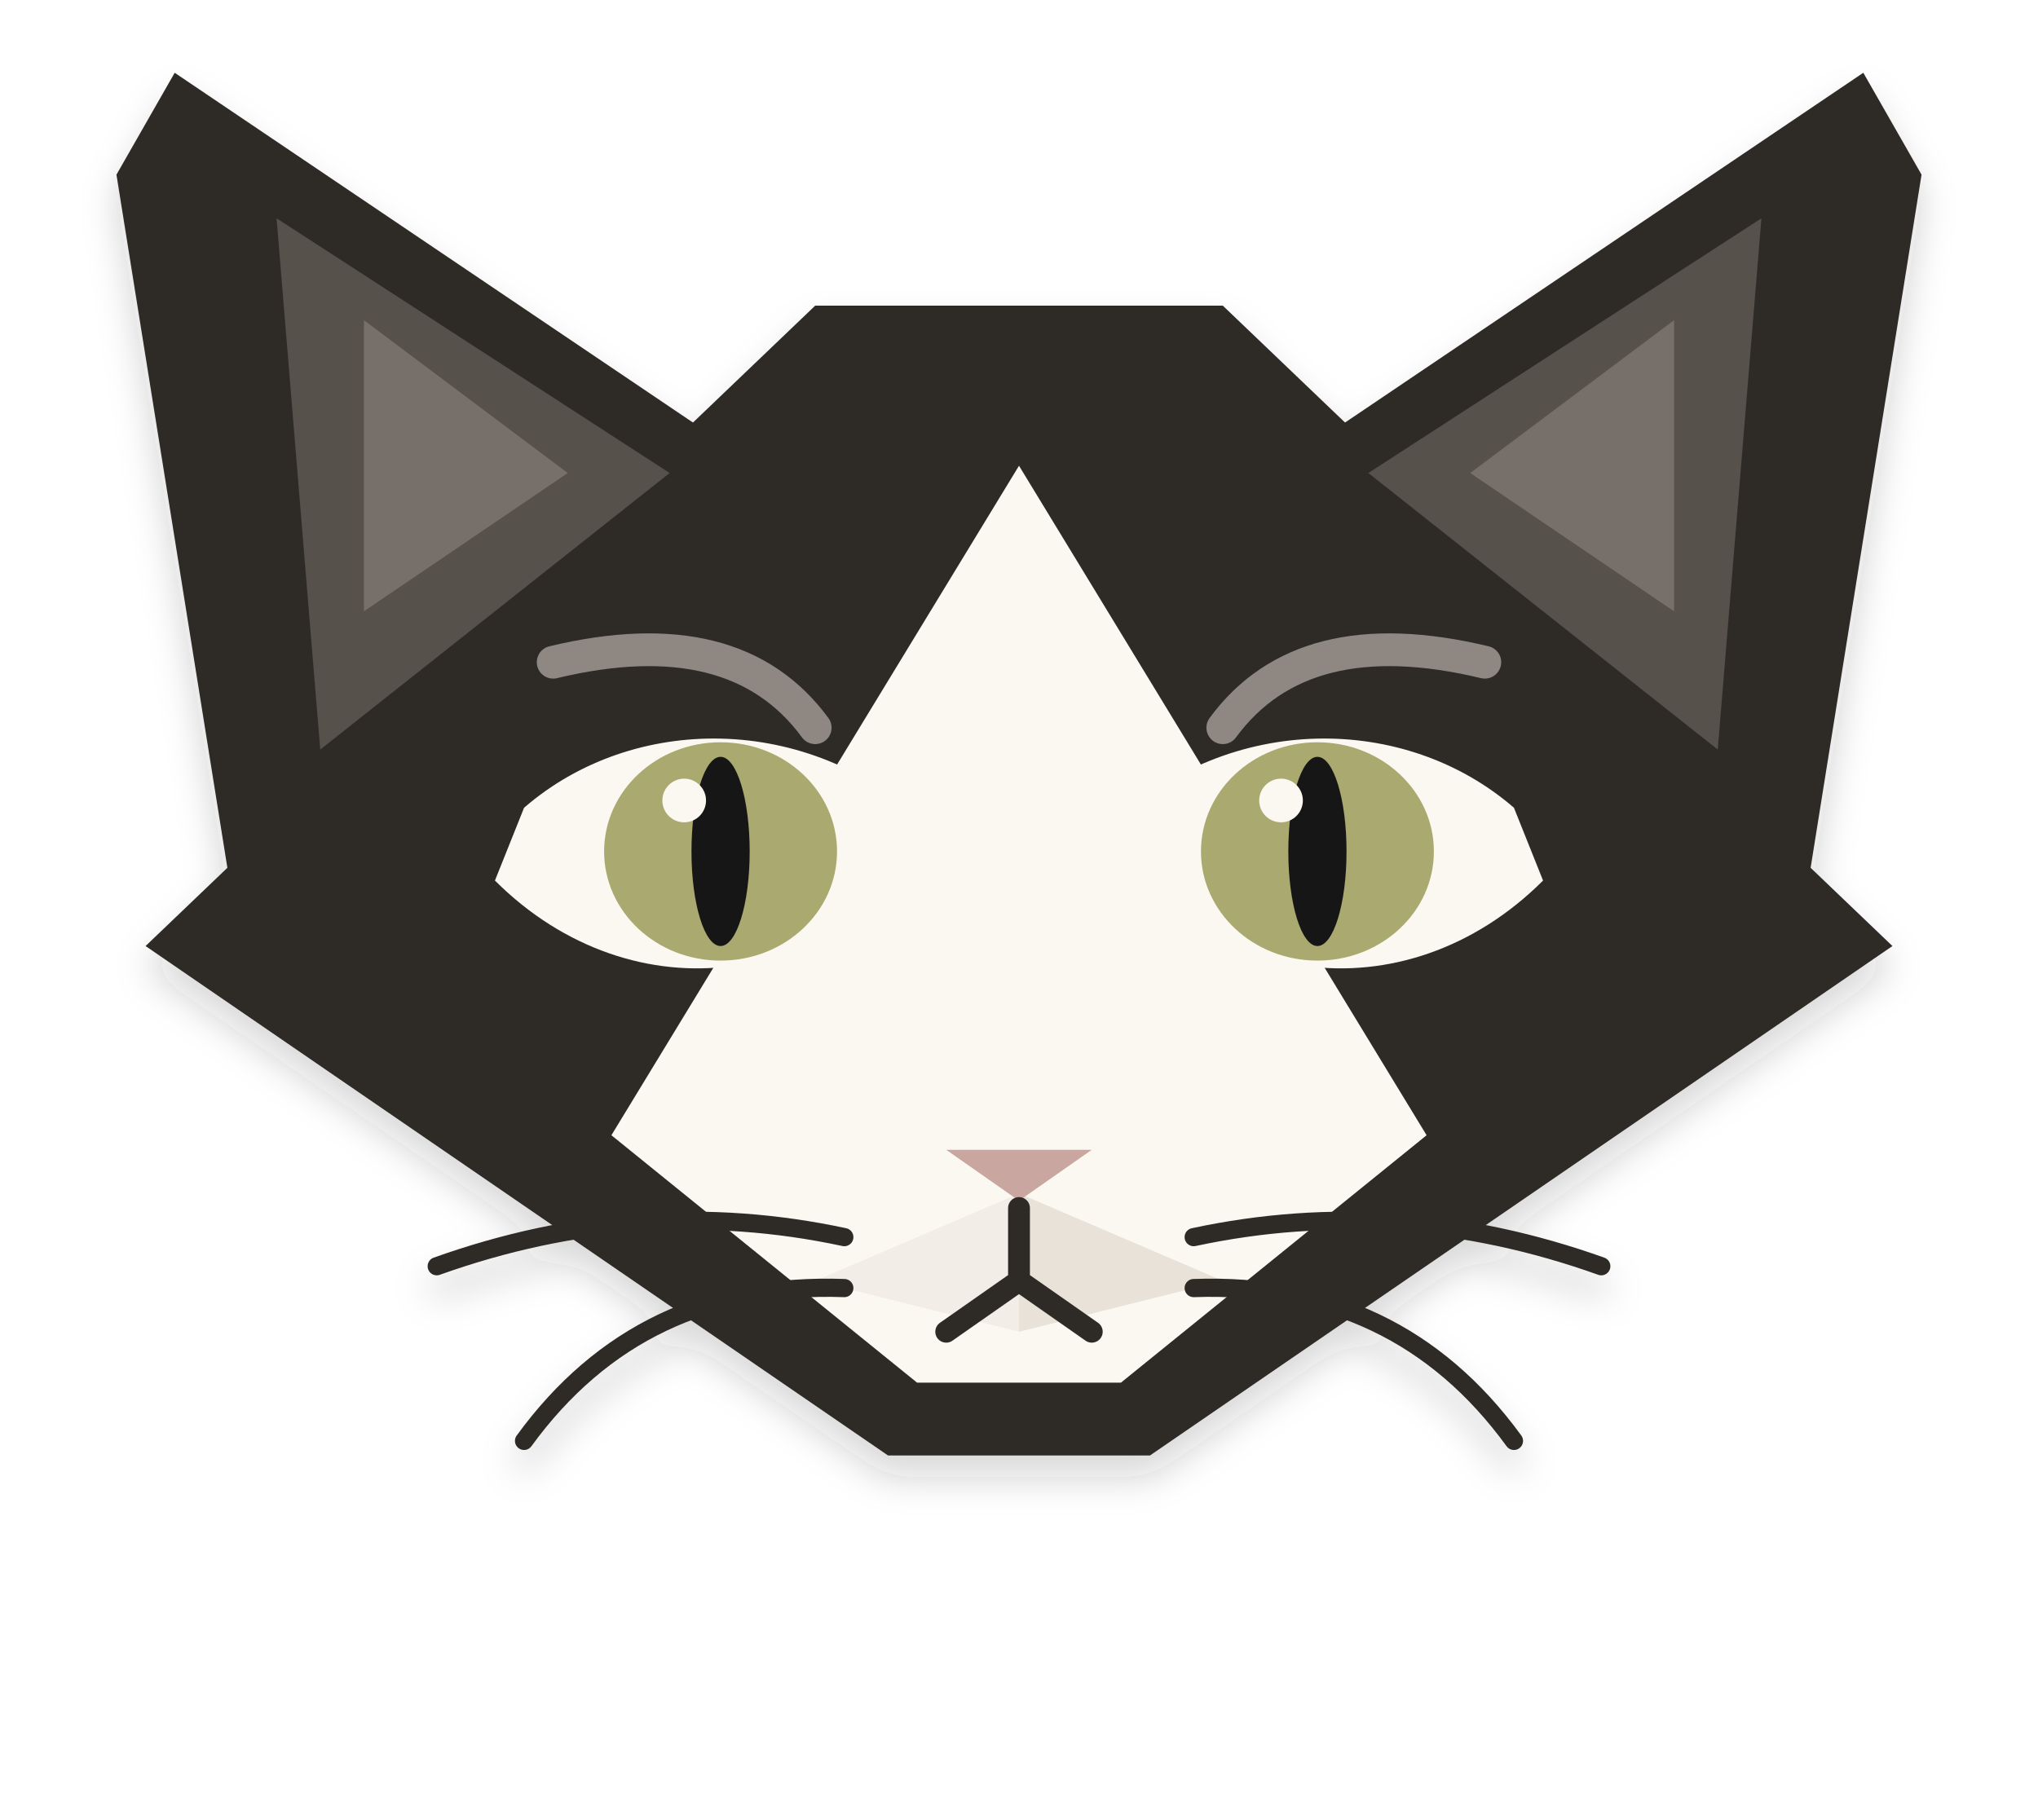
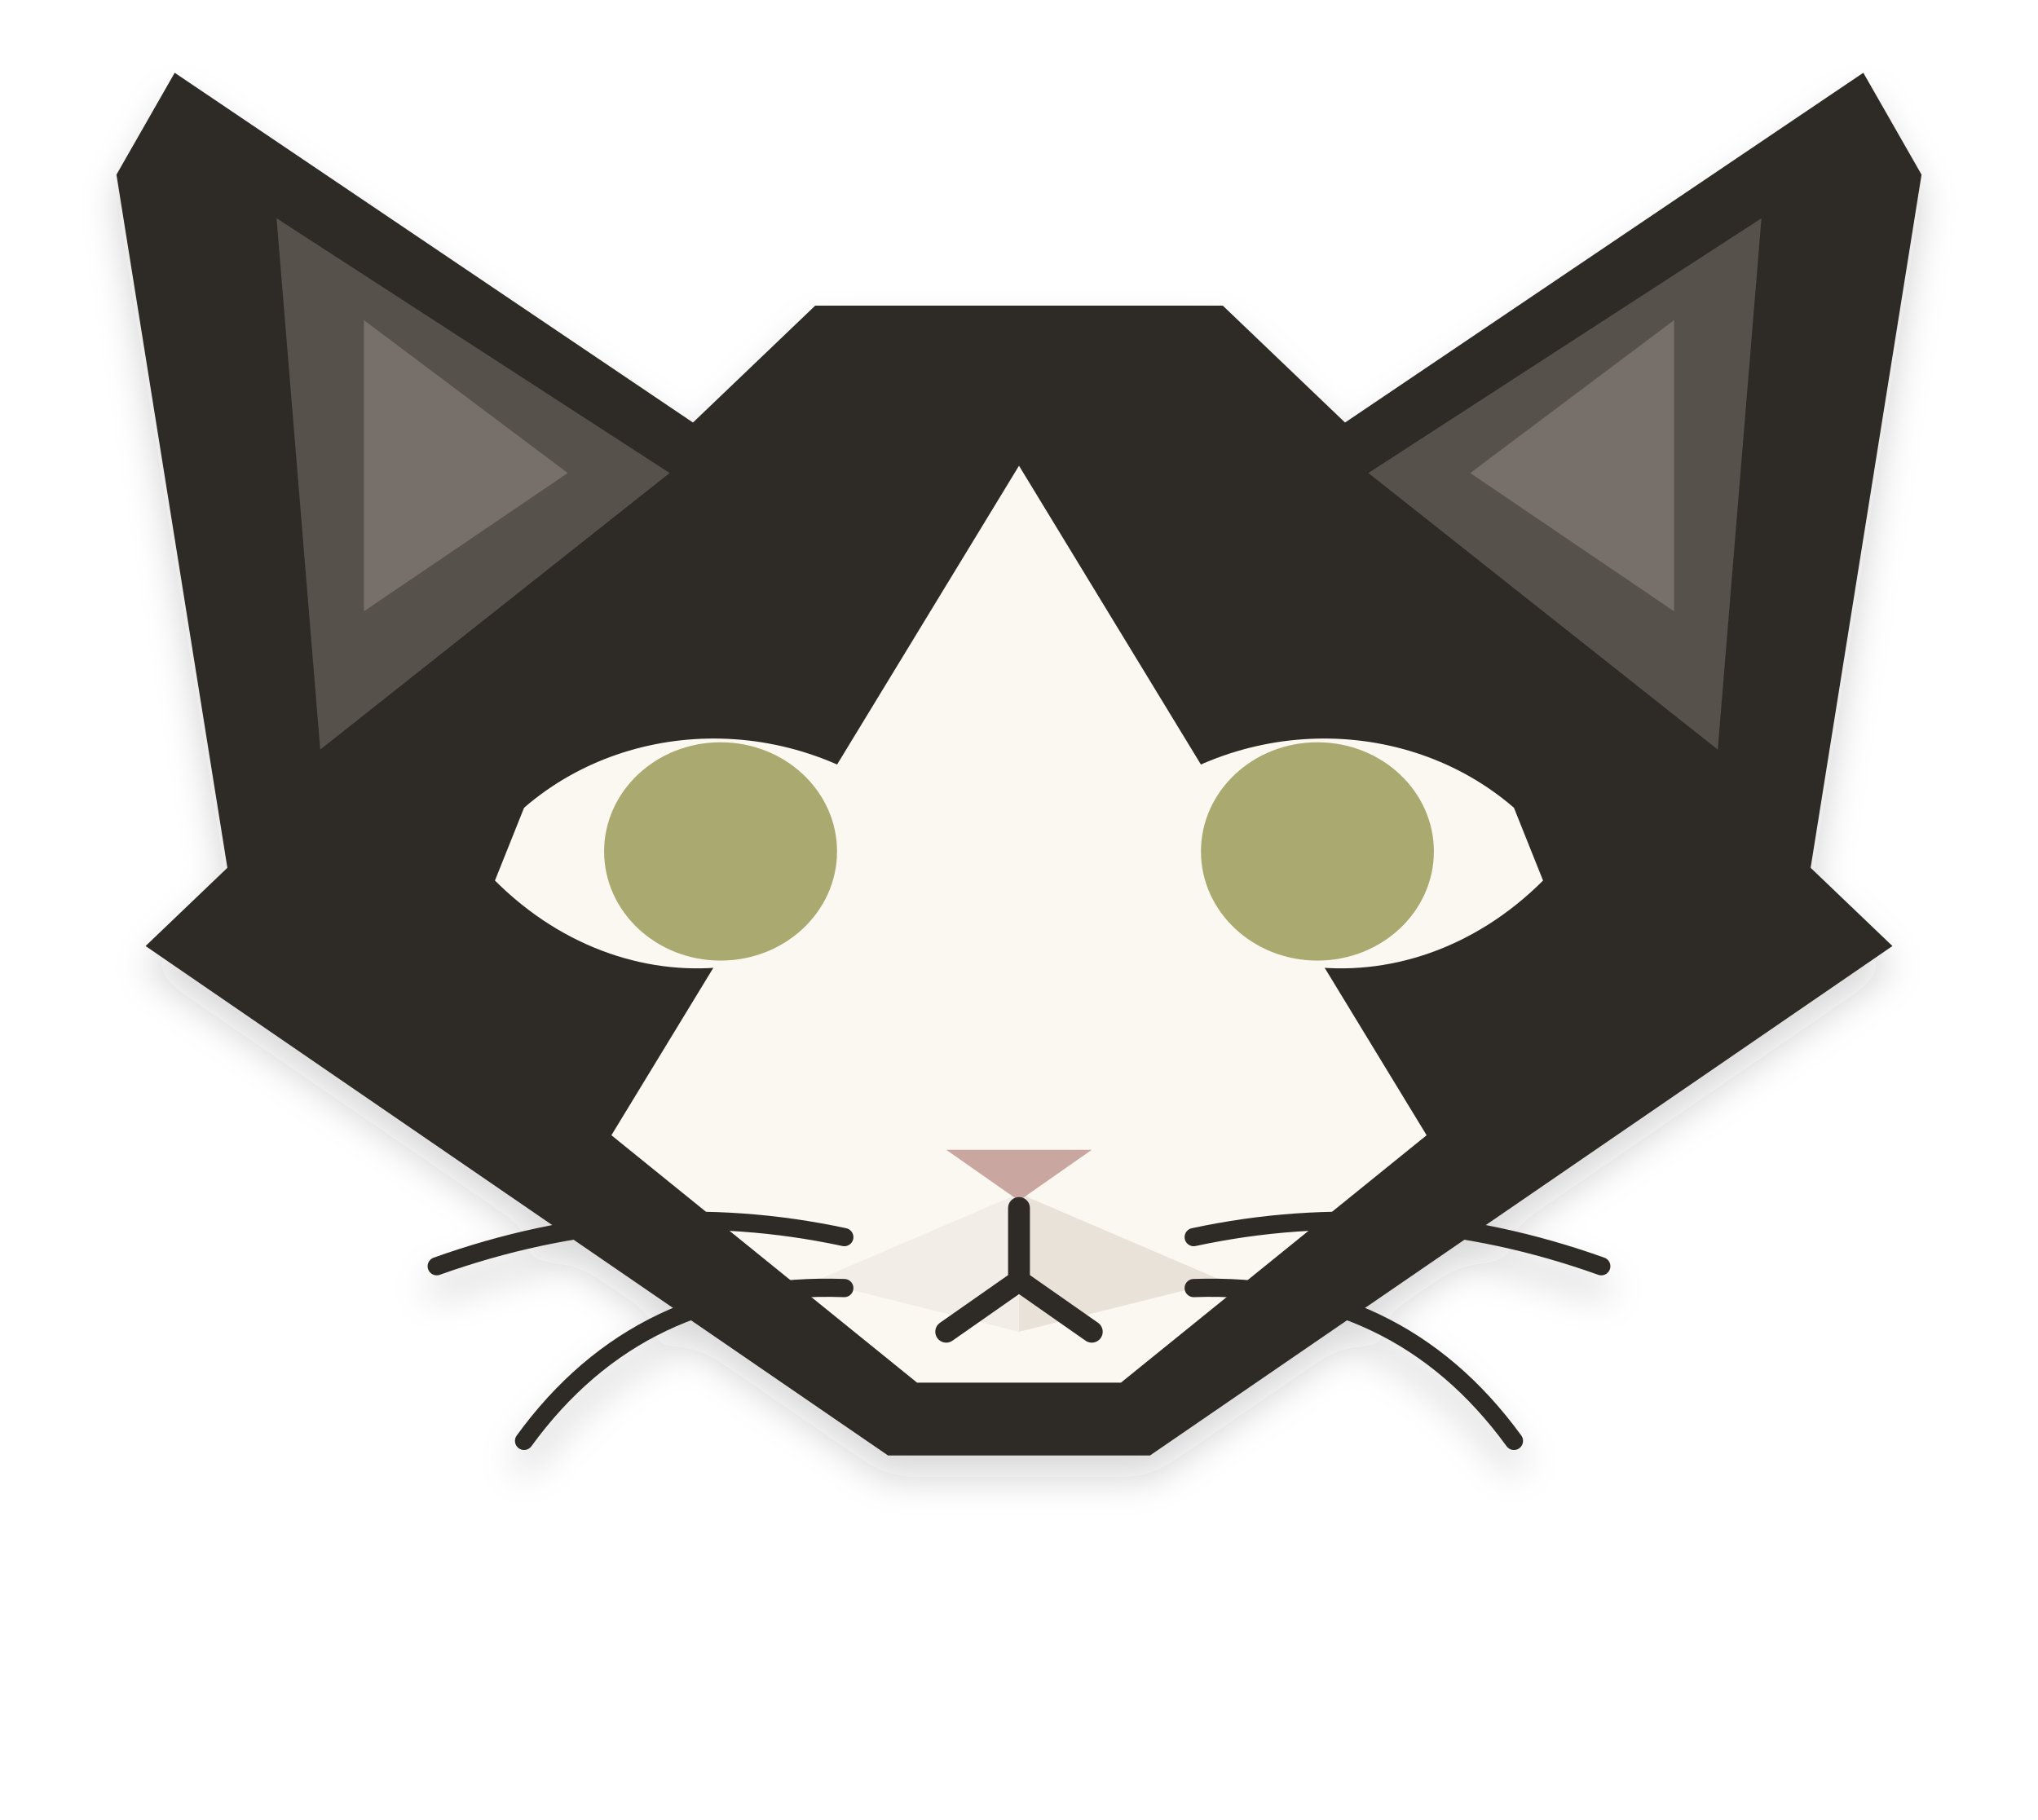
<svg xmlns="http://www.w3.org/2000/svg" viewBox="0 0 280 250" role="img" aria-labelledby="title desc">
  <defs>
    <filter id="paperShadow" x="-20%" y="-20%" width="140%" height="150%">
      <feDropShadow dx="0" dy="3" stdDeviation="2.5" flood-color="#2e2b28" flood-opacity=".18" />
    </filter>
  </defs>
  <g filter="url(#paperShadow)">
    <path fill="#2e2b28" d="M112 42h56l92 88-102 70h-36L20 130Z" />
    <path fill="#2e2b28" d="M24 10 104 64l8-18h56l8 18 80-54 8 14-16 100-40 21-50 53h-36l-50-53-40-21L16 24Z" />
    <path fill="#57514c" d="M38 30 92 65 44 103Z" />
    <path fill="#57514c" d="M242 30 188 65 236 103Z" />
    <path fill="#77706a" d="M50 44 78 65 50 84Z" />
    <path fill="#77706a" d="M230 44 202 65 230 84Z" />
    <path fill="#fbf8f2" d="m140 64 56 92-42 34h-28l-42-34Z" />
    <path fill="#f2eee7" d="m140 164-28 12 28 7Z" />
    <path fill="#e8e2d8" d="m140 164 28 12-28 7Z" />
    <path fill="#fbf8f2" d="M72 111c15-13 39-13 55 2-11 23-40 27-59 8Z" />
    <path fill="#fbf8f2" d="M208 111c-15-13-39-13-55 2 11 23 40 27 59 8Z" />
    <ellipse cx="99" cy="117" rx="16" ry="15" fill="#aaa96f" />
    <ellipse cx="181" cy="117" rx="16" ry="15" fill="#aaa96f" />
-     <ellipse cx="99" cy="117" rx="4" ry="13" fill="#191817" />
-     <ellipse cx="181" cy="117" rx="4" ry="13" fill="#191817" />
-     <circle cx="94" cy="110" r="3" fill="#fbf8f2" />
-     <circle cx="176" cy="110" r="3" fill="#fbf8f2" />
-     <path fill="none" stroke="#8f8882" stroke-width="4.5" stroke-linecap="round" d="M76 91q25-6 36 9" />
-     <path fill="none" stroke="#8f8882" stroke-width="4.5" stroke-linecap="round" d="M204 91q-25-6-36 9" />
    <path fill="#c9a7a0" d="m140 165-10-7h20Z" />
    <path fill="none" stroke="#2e2b28" stroke-width="3" stroke-linecap="round" d="M140 166v10m0 0-10 7m10-7 10 7" />
    <path fill="none" stroke="#2e2b28" stroke-width="2.5" stroke-linecap="round" d="M116 170Q88 164 60 174m56 3q-28-1-44 21m92-28q28-6 56 4m-56 3q28-1 44 21" />
  </g>
</svg>
